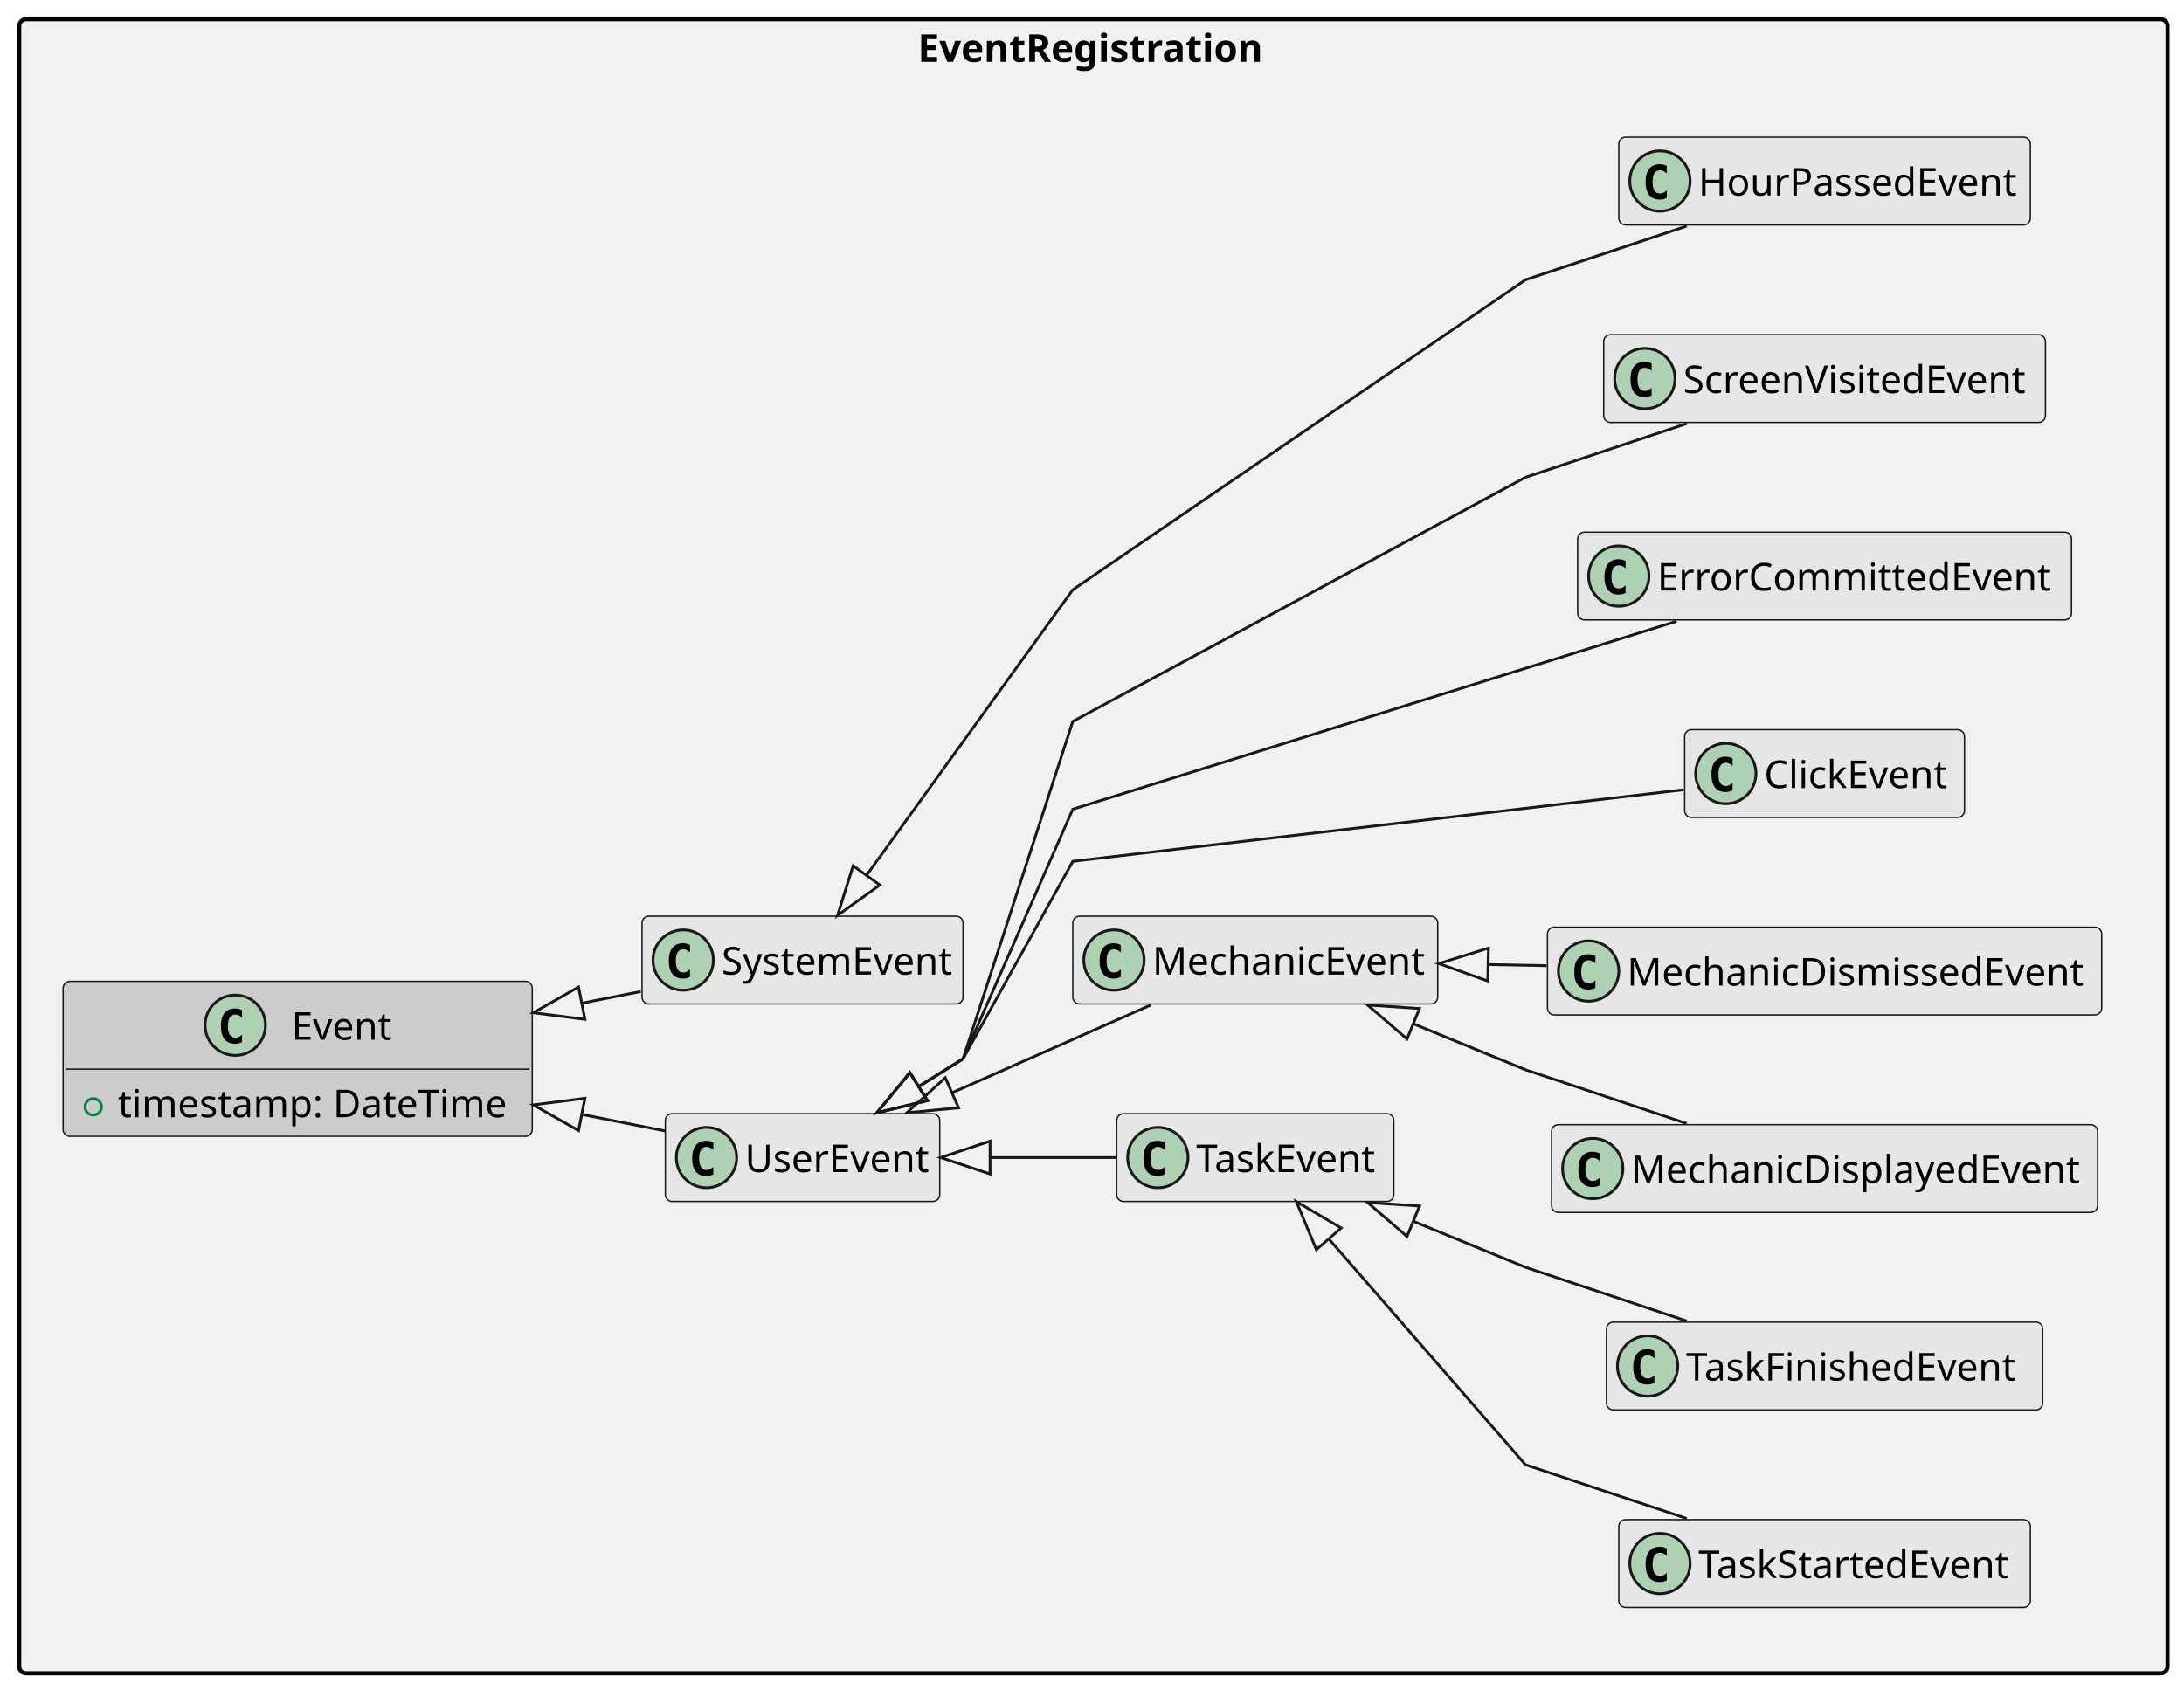
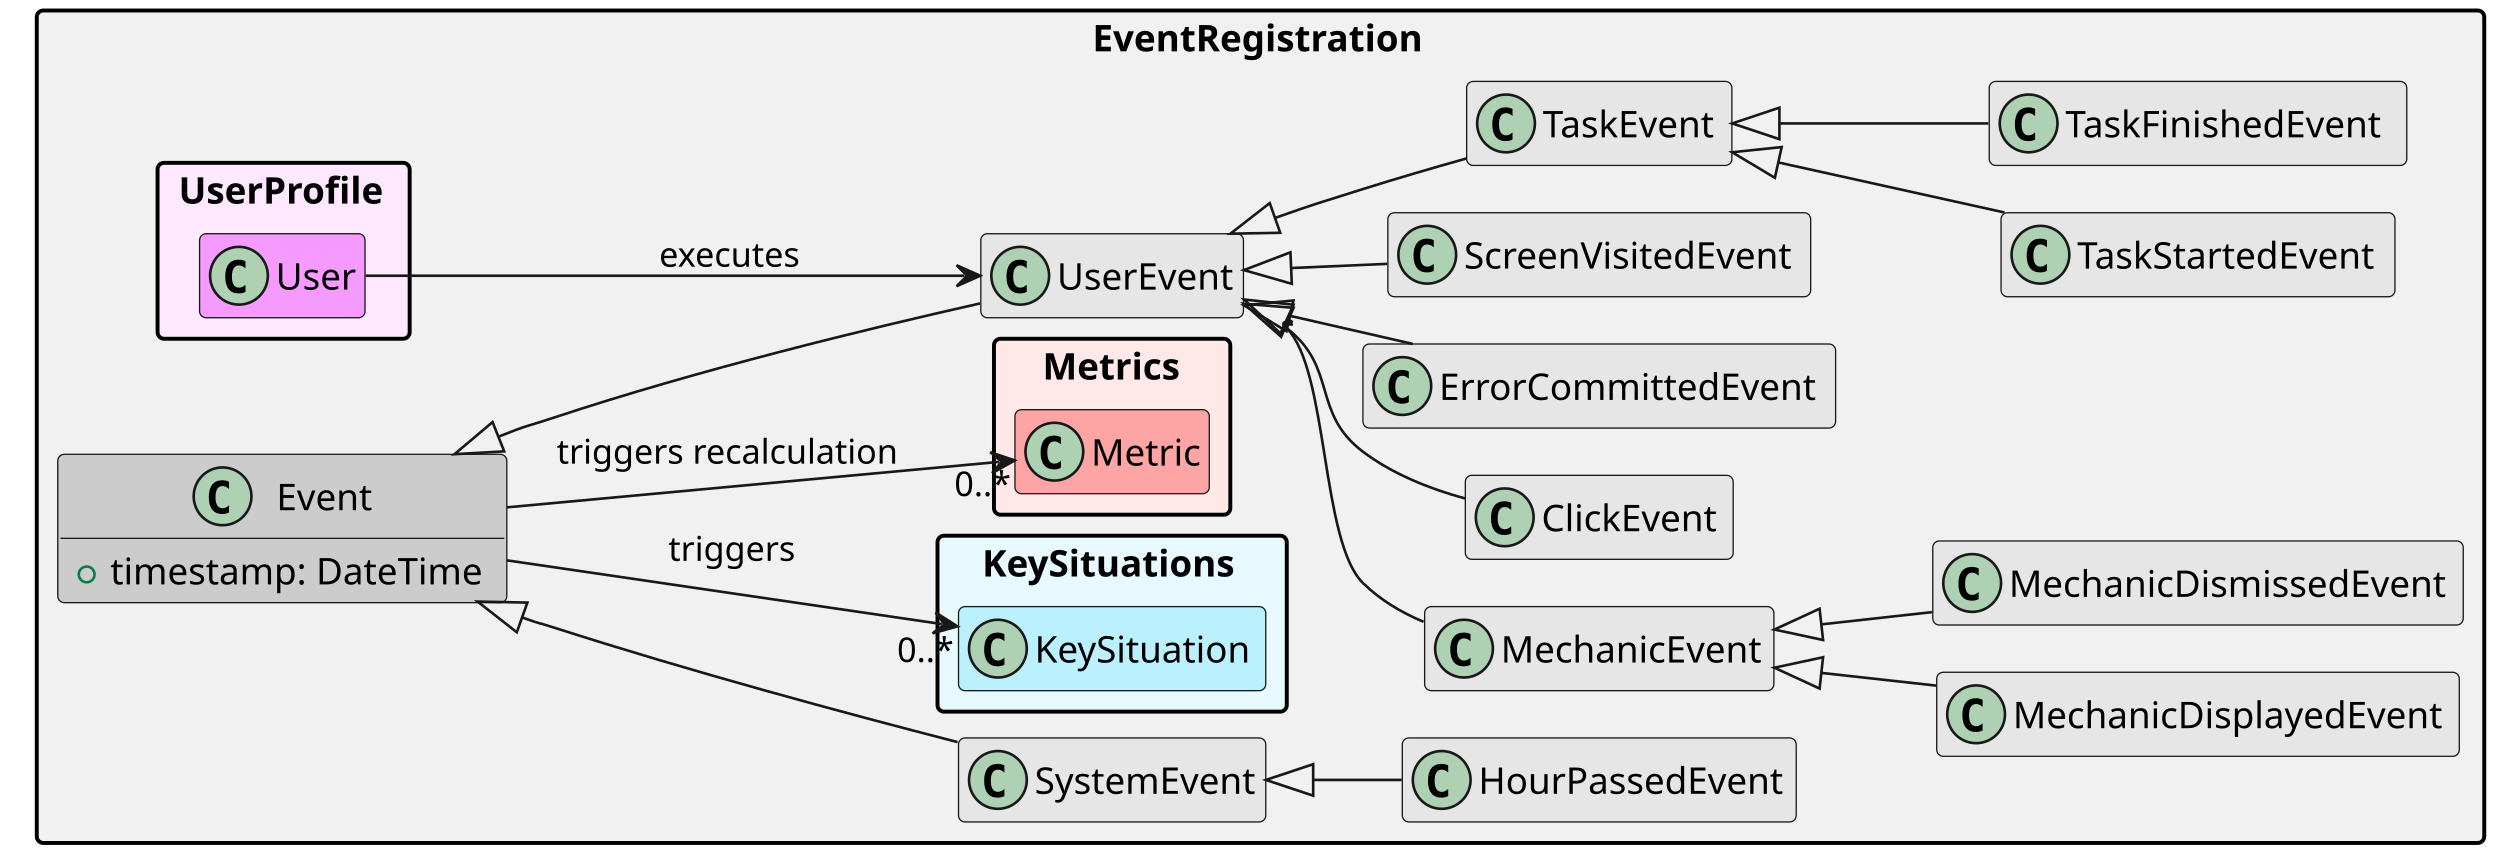
- <svg xmlns="http://www.w3.org/2000/svg" contentStyleType="text/css" height="616px" preserveAspectRatio="none" style="width:796px;height:616px;background:#FFFFFF;" version="1.1" viewBox="0 0 796 616" width="796px" zoomAndPan="magnify">
+ <svg xmlns="http://www.w3.org/2000/svg" contentStyleType="text/css" height="327px" preserveAspectRatio="none" style="width:952px;height:327px;background:#FFFFFF;" version="1.1" viewBox="0 0 952 327" width="952px" zoomAndPan="magnify">
  <defs />
  <g>
    <g id="cluster_EventRegistration">
-       <rect fill="#F1F1F1" height="603" rx="2.5" ry="2.5" style="stroke:#000000;stroke-width:1.5;" width="783" x="7" y="7" />
-       <text fill="#000000" font-family="sans-serif" font-size="14" font-weight="bold" lengthAdjust="spacing" textLength="128" x="334.5" y="22.535">EventRegistration</text>
+       <rect fill="#F1F1F1" height="317" rx="2.5" ry="2.5" style="stroke:#000000;stroke-width:1.5;" width="932" x="14" y="4" />
+       <text fill="#000000" font-family="sans-serif" font-size="14" font-weight="bold" lengthAdjust="spacing" textLength="128" x="416" y="19.535">EventRegistration</text>
+     </g>
+     <g id="cluster_KeySituations">
+       <rect fill="#E8FAFF" height="67" rx="2.5" ry="2.5" style="stroke:#000000;stroke-width:1.5;" width="133" x="357" y="204" />
+       <text fill="#000000" font-family="sans-serif" font-size="14" font-weight="bold" lengthAdjust="spacing" textLength="99" x="374" y="219.535">KeySituations</text>
+     </g>
+     <g id="cluster_Metrics">
+       <rect fill="#FFE8E8" height="67" rx="2.5" ry="2.5" style="stroke:#000000;stroke-width:1.5;" width="90" x="378.5" y="129" />
+       <text fill="#000000" font-family="sans-serif" font-size="14" font-weight="bold" lengthAdjust="spacing" textLength="53" x="397" y="144.535">Metrics</text>
+     </g>
+     <g id="cluster_UserProfile">
+       <rect fill="#FDE8FF" height="67" rx="2.5" ry="2.5" style="stroke:#000000;stroke-width:1.5;" width="96" x="60" y="62" />
+       <text fill="#000000" font-family="sans-serif" font-size="14" font-weight="bold" lengthAdjust="spacing" textLength="80" x="68" y="77.535">UserProfile</text>
    </g>
    <g id="elem_Event">
-       <rect codeLine="16" fill="#CCCCCC" height="56.488" id="Event" rx="2.5" ry="2.5" style="stroke:#181818;stroke-width:0.5;" width="171" x="23" y="357.76" />
-       <ellipse cx="85.75" cy="373.76" fill="#ADD1B2" rx="11" ry="11" style="stroke:#181818;stroke-width:1.0;" />
-       <path d="M88.223,379.903 Q87.642,380.202 87.003,380.351 Q86.364,380.501 85.658,380.501 Q83.151,380.501 81.832,378.849 Q80.512,377.197 80.512,374.076 Q80.512,370.947 81.832,369.295 Q83.151,367.643 85.658,367.643 Q86.364,367.643 87.011,367.792 Q87.659,367.942 88.223,368.24 L88.223,370.963 Q87.592,370.382 86.999,370.112 Q86.405,369.842 85.774,369.842 Q84.43,369.842 83.745,370.909 Q83.06,371.976 83.06,374.076 Q83.06,376.168 83.745,377.234 Q84.43,378.301 85.774,378.301 Q86.405,378.301 86.999,378.031 Q87.592,377.762 88.223,377.18 Z " fill="#000000" />
-       <text fill="#000000" font-family="sans-serif" font-size="14" lengthAdjust="spacing" textLength="37" x="106.25" y="379.051">Event</text>
-       <line style="stroke:#181818;stroke-width:0.5;" x1="24" x2="193" y1="389.76" y2="389.76" />
-       <ellipse cx="34" cy="403.504" fill="none" rx="3" ry="3" style="stroke:#038048;stroke-width:1.0;" />
-       <text fill="#000000" font-family="sans-serif" font-size="14" lengthAdjust="spacing" textLength="145" x="43" y="407.295">timestamp: DateTime</text>
+       <rect codeLine="17" fill="#CCCCCC" height="56.488" id="Event" rx="2.5" ry="2.5" style="stroke:#181818;stroke-width:0.5;" width="171" x="22" y="173" />
+       <ellipse cx="84.75" cy="189" fill="#ADD1B2" rx="11" ry="11" style="stroke:#181818;stroke-width:1.0;" />
+       <path d="M87.223,195.143 Q86.642,195.442 86.003,195.591 Q85.364,195.741 84.658,195.741 Q82.151,195.741 80.832,194.089 Q79.512,192.437 79.512,189.316 Q79.512,186.186 80.832,184.535 Q82.151,182.883 84.658,182.883 Q85.364,182.883 86.011,183.032 Q86.659,183.182 87.223,183.481 L87.223,186.203 Q86.592,185.622 85.999,185.352 Q85.405,185.083 84.774,185.083 Q83.43,185.083 82.745,186.149 Q82.06,187.216 82.06,189.316 Q82.06,191.408 82.745,192.474 Q83.43,193.541 84.774,193.541 Q85.405,193.541 85.999,193.271 Q86.592,193.001 87.223,192.42 Z " fill="#000000" />
+       <text fill="#000000" font-family="sans-serif" font-size="14" lengthAdjust="spacing" textLength="37" x="105.25" y="194.291">Event</text>
+       <line style="stroke:#181818;stroke-width:0.5;" x1="23" x2="192" y1="205" y2="205" />
+       <ellipse cx="33" cy="218.744" fill="none" rx="3" ry="3" style="stroke:#038048;stroke-width:1.0;" />
+       <text fill="#000000" font-family="sans-serif" font-size="14" lengthAdjust="spacing" textLength="145" x="42" y="222.535">timestamp: DateTime</text>
    </g>
    <g id="elem_UserEvent">
-       <rect codeLine="21" fill="#E6E6E6" height="32" id="UserEvent" rx="2.5" ry="2.5" style="stroke:#181818;stroke-width:0.5;" width="100" x="242.5" y="406" />
-       <ellipse cx="257.5" cy="422" fill="#ADD1B2" rx="11" ry="11" style="stroke:#181818;stroke-width:1.0;" />
-       <path d="M259.973,428.143 Q259.392,428.442 258.753,428.591 Q258.114,428.741 257.408,428.741 Q254.901,428.741 253.582,427.089 Q252.262,425.437 252.262,422.316 Q252.262,419.187 253.582,417.535 Q254.901,415.883 257.408,415.883 Q258.114,415.883 258.761,416.032 Q259.409,416.182 259.973,416.481 L259.973,419.203 Q259.342,418.622 258.749,418.352 Q258.155,418.082 257.524,418.082 Q256.18,418.082 255.495,419.149 Q254.81,420.216 254.81,422.316 Q254.81,424.408 255.495,425.474 Q256.18,426.541 257.524,426.541 Q258.155,426.541 258.749,426.271 Q259.342,426.002 259.973,425.42 Z " fill="#000000" />
-       <text fill="#000000" font-family="sans-serif" font-size="14" lengthAdjust="spacing" textLength="68" x="271.5" y="427.291">UserEvent</text>
+       <rect codeLine="22" fill="#E6E6E6" height="32" id="UserEvent" rx="2.5" ry="2.5" style="stroke:#181818;stroke-width:0.5;" width="100" x="373.5" y="89" />
+       <ellipse cx="388.5" cy="105" fill="#ADD1B2" rx="11" ry="11" style="stroke:#181818;stroke-width:1.0;" />
+       <path d="M390.973,111.143 Q390.392,111.442 389.753,111.591 Q389.114,111.741 388.408,111.741 Q385.901,111.741 384.582,110.089 Q383.262,108.437 383.262,105.316 Q383.262,102.186 384.582,100.535 Q385.901,98.883 388.408,98.883 Q389.114,98.883 389.761,99.032 Q390.409,99.182 390.973,99.481 L390.973,102.203 Q390.342,101.622 389.749,101.352 Q389.155,101.082 388.524,101.082 Q387.18,101.082 386.495,102.149 Q385.81,103.216 385.81,105.316 Q385.81,107.408 386.495,108.474 Q387.18,109.541 388.524,109.541 Q389.155,109.541 389.749,109.271 Q390.342,109.001 390.973,108.42 Z " fill="#000000" />
+       <text fill="#000000" font-family="sans-serif" font-size="14" lengthAdjust="spacing" textLength="68" x="402.5" y="110.291">UserEvent</text>
    </g>
    <g id="elem_SystemEvent">
-       <rect codeLine="22" fill="#E6E6E6" height="32" id="SystemEvent" rx="2.5" ry="2.5" style="stroke:#181818;stroke-width:0.5;" width="117" x="234" y="334" />
-       <ellipse cx="249" cy="350" fill="#ADD1B2" rx="11" ry="11" style="stroke:#181818;stroke-width:1.0;" />
-       <path d="M251.473,356.143 Q250.892,356.442 250.253,356.591 Q249.614,356.741 248.908,356.741 Q246.401,356.741 245.082,355.089 Q243.762,353.437 243.762,350.316 Q243.762,347.187 245.082,345.535 Q246.401,343.883 248.908,343.883 Q249.614,343.883 250.261,344.032 Q250.909,344.182 251.473,344.481 L251.473,347.203 Q250.842,346.622 250.249,346.352 Q249.655,346.082 249.024,346.082 Q247.68,346.082 246.995,347.149 Q246.31,348.216 246.31,350.316 Q246.31,352.408 246.995,353.474 Q247.68,354.541 249.024,354.541 Q249.655,354.541 250.249,354.271 Q250.842,354.002 251.473,353.42 Z " fill="#000000" />
-       <text fill="#000000" font-family="sans-serif" font-size="14" lengthAdjust="spacing" textLength="85" x="263" y="355.291">SystemEvent</text>
+       <rect codeLine="23" fill="#E6E6E6" height="32" id="SystemEvent" rx="2.5" ry="2.5" style="stroke:#181818;stroke-width:0.5;" width="117" x="365" y="281" />
+       <ellipse cx="380" cy="297" fill="#ADD1B2" rx="11" ry="11" style="stroke:#181818;stroke-width:1.0;" />
+       <path d="M382.473,303.143 Q381.892,303.442 381.253,303.591 Q380.614,303.741 379.908,303.741 Q377.401,303.741 376.082,302.089 Q374.762,300.437 374.762,297.316 Q374.762,294.187 376.082,292.535 Q377.401,290.883 379.908,290.883 Q380.614,290.883 381.261,291.032 Q381.909,291.182 382.473,291.481 L382.473,294.203 Q381.842,293.622 381.249,293.352 Q380.655,293.082 380.024,293.082 Q378.68,293.082 377.995,294.149 Q377.31,295.216 377.31,297.316 Q377.31,299.408 377.995,300.474 Q378.68,301.541 380.024,301.541 Q380.655,301.541 381.249,301.271 Q381.842,301.002 382.473,300.42 Z " fill="#000000" />
+       <text fill="#000000" font-family="sans-serif" font-size="14" lengthAdjust="spacing" textLength="85" x="394" y="302.291">SystemEvent</text>
    </g>
    <g id="elem_TaskEvent">
-       <rect codeLine="23" fill="#E6E6E6" height="32" id="TaskEvent" rx="2.5" ry="2.5" style="stroke:#181818;stroke-width:0.5;" width="101" x="407" y="406" />
-       <ellipse cx="422" cy="422" fill="#ADD1B2" rx="11" ry="11" style="stroke:#181818;stroke-width:1.0;" />
-       <path d="M424.473,428.143 Q423.892,428.442 423.253,428.591 Q422.614,428.741 421.908,428.741 Q419.401,428.741 418.082,427.089 Q416.762,425.437 416.762,422.316 Q416.762,419.187 418.082,417.535 Q419.401,415.883 421.908,415.883 Q422.614,415.883 423.261,416.032 Q423.909,416.182 424.473,416.481 L424.473,419.203 Q423.842,418.622 423.249,418.352 Q422.655,418.082 422.024,418.082 Q420.68,418.082 419.995,419.149 Q419.31,420.216 419.31,422.316 Q419.31,424.408 419.995,425.474 Q420.68,426.541 422.024,426.541 Q422.655,426.541 423.249,426.271 Q423.842,426.002 424.473,425.42 Z " fill="#000000" />
-       <text fill="#000000" font-family="sans-serif" font-size="14" lengthAdjust="spacing" textLength="69" x="436" y="427.291">TaskEvent</text>
+       <rect codeLine="24" fill="#E6E6E6" height="32" id="TaskEvent" rx="2.5" ry="2.5" style="stroke:#181818;stroke-width:0.5;" width="101" x="558.5" y="31" />
+       <ellipse cx="573.5" cy="47" fill="#ADD1B2" rx="11" ry="11" style="stroke:#181818;stroke-width:1.0;" />
+       <path d="M575.973,53.143 Q575.392,53.442 574.753,53.591 Q574.114,53.741 573.408,53.741 Q570.901,53.741 569.582,52.089 Q568.262,50.437 568.262,47.316 Q568.262,44.187 569.582,42.535 Q570.901,40.883 573.408,40.883 Q574.114,40.883 574.761,41.032 Q575.409,41.182 575.973,41.48 L575.973,44.203 Q575.342,43.622 574.749,43.352 Q574.155,43.083 573.524,43.083 Q572.18,43.083 571.495,44.149 Q570.81,45.216 570.81,47.316 Q570.81,49.408 571.495,50.474 Q572.18,51.541 573.524,51.541 Q574.155,51.541 574.749,51.271 Q575.342,51.002 575.973,50.42 Z " fill="#000000" />
+       <text fill="#000000" font-family="sans-serif" font-size="14" lengthAdjust="spacing" textLength="69" x="587.5" y="52.291">TaskEvent</text>
    </g>
    <g id="elem_MechanicEvent">
-       <rect codeLine="24" fill="#E6E6E6" height="32" id="MechanicEvent" rx="2.5" ry="2.5" style="stroke:#181818;stroke-width:0.5;" width="133" x="391" y="334" />
-       <ellipse cx="406" cy="350" fill="#ADD1B2" rx="11" ry="11" style="stroke:#181818;stroke-width:1.0;" />
-       <path d="M408.473,356.143 Q407.892,356.442 407.253,356.591 Q406.614,356.741 405.908,356.741 Q403.401,356.741 402.082,355.089 Q400.762,353.437 400.762,350.316 Q400.762,347.187 402.082,345.535 Q403.401,343.883 405.908,343.883 Q406.614,343.883 407.261,344.032 Q407.909,344.182 408.473,344.481 L408.473,347.203 Q407.842,346.622 407.249,346.352 Q406.655,346.082 406.024,346.082 Q404.68,346.082 403.995,347.149 Q403.31,348.216 403.31,350.316 Q403.31,352.408 403.995,353.474 Q404.68,354.541 406.024,354.541 Q406.655,354.541 407.249,354.271 Q407.842,354.002 408.473,353.42 Z " fill="#000000" />
-       <text fill="#000000" font-family="sans-serif" font-size="14" lengthAdjust="spacing" textLength="101" x="420" y="355.291">MechanicEvent</text>
+       <rect codeLine="25" fill="#E6E6E6" height="32" id="MechanicEvent" rx="2.5" ry="2.5" style="stroke:#181818;stroke-width:0.5;" width="133" x="542.5" y="231" />
+       <ellipse cx="557.5" cy="247" fill="#ADD1B2" rx="11" ry="11" style="stroke:#181818;stroke-width:1.0;" />
+       <path d="M559.973,253.143 Q559.392,253.442 558.753,253.591 Q558.114,253.741 557.408,253.741 Q554.901,253.741 553.582,252.089 Q552.262,250.437 552.262,247.316 Q552.262,244.186 553.582,242.535 Q554.901,240.883 557.408,240.883 Q558.114,240.883 558.761,241.032 Q559.409,241.182 559.973,241.481 L559.973,244.203 Q559.342,243.622 558.749,243.352 Q558.155,243.083 557.524,243.083 Q556.18,243.083 555.495,244.149 Q554.81,245.216 554.81,247.316 Q554.81,249.408 555.495,250.474 Q556.18,251.541 557.524,251.541 Q558.155,251.541 558.749,251.271 Q559.342,251.001 559.973,250.42 Z " fill="#000000" />
+       <text fill="#000000" font-family="sans-serif" font-size="14" lengthAdjust="spacing" textLength="101" x="571.5" y="252.291">MechanicEvent</text>
    </g>
    <g id="elem_ClickEvent">
-       <rect codeLine="28" fill="#E6E6E6" height="32" id="ClickEvent" rx="2.5" ry="2.5" style="stroke:#181818;stroke-width:0.5;" width="102" x="614" y="266" />
-       <ellipse cx="629" cy="282" fill="#ADD1B2" rx="11" ry="11" style="stroke:#181818;stroke-width:1.0;" />
-       <path d="M631.473,288.143 Q630.892,288.442 630.253,288.591 Q629.614,288.741 628.908,288.741 Q626.401,288.741 625.082,287.089 Q623.762,285.437 623.762,282.316 Q623.762,279.187 625.082,277.535 Q626.401,275.883 628.908,275.883 Q629.614,275.883 630.261,276.032 Q630.909,276.182 631.473,276.481 L631.473,279.203 Q630.842,278.622 630.249,278.352 Q629.655,278.082 629.024,278.082 Q627.68,278.082 626.995,279.149 Q626.31,280.216 626.31,282.316 Q626.31,284.408 626.995,285.474 Q627.68,286.541 629.024,286.541 Q629.655,286.541 630.249,286.271 Q630.842,286.002 631.473,285.42 Z " fill="#000000" />
-       <text fill="#000000" font-family="sans-serif" font-size="14" lengthAdjust="spacing" textLength="70" x="643" y="287.291">ClickEvent</text>
+       <rect codeLine="29" fill="#E6E6E6" height="32" id="ClickEvent" rx="2.5" ry="2.5" style="stroke:#181818;stroke-width:0.5;" width="102" x="558" y="181" />
+       <ellipse cx="573" cy="197" fill="#ADD1B2" rx="11" ry="11" style="stroke:#181818;stroke-width:1.0;" />
+       <path d="M575.473,203.143 Q574.892,203.442 574.253,203.591 Q573.614,203.741 572.908,203.741 Q570.401,203.741 569.082,202.089 Q567.762,200.437 567.762,197.316 Q567.762,194.186 569.082,192.535 Q570.401,190.883 572.908,190.883 Q573.614,190.883 574.261,191.032 Q574.909,191.182 575.473,191.481 L575.473,194.203 Q574.842,193.622 574.249,193.352 Q573.655,193.083 573.024,193.083 Q571.68,193.083 570.995,194.149 Q570.31,195.216 570.31,197.316 Q570.31,199.408 570.995,200.474 Q571.68,201.541 573.024,201.541 Q573.655,201.541 574.249,201.271 Q574.842,201.001 575.473,200.42 Z " fill="#000000" />
+       <text fill="#000000" font-family="sans-serif" font-size="14" lengthAdjust="spacing" textLength="70" x="587" y="202.291">ClickEvent</text>
    </g>
    <g id="elem_ErrorCommittedEvent">
-       <rect codeLine="29" fill="#E6E6E6" height="32" id="ErrorCommittedEvent" rx="2.5" ry="2.5" style="stroke:#181818;stroke-width:0.5;" width="180" x="575" y="194" />
-       <ellipse cx="590" cy="210" fill="#ADD1B2" rx="11" ry="11" style="stroke:#181818;stroke-width:1.0;" />
-       <path d="M592.473,216.143 Q591.892,216.442 591.253,216.591 Q590.614,216.741 589.908,216.741 Q587.401,216.741 586.082,215.089 Q584.762,213.437 584.762,210.316 Q584.762,207.186 586.082,205.535 Q587.401,203.883 589.908,203.883 Q590.614,203.883 591.261,204.032 Q591.909,204.182 592.473,204.481 L592.473,207.203 Q591.842,206.622 591.249,206.352 Q590.655,206.083 590.024,206.083 Q588.68,206.083 587.995,207.149 Q587.31,208.216 587.31,210.316 Q587.31,212.408 587.995,213.474 Q588.68,214.541 590.024,214.541 Q590.655,214.541 591.249,214.271 Q591.842,214.001 592.473,213.42 Z " fill="#000000" />
-       <text fill="#000000" font-family="sans-serif" font-size="14" lengthAdjust="spacing" textLength="148" x="604" y="215.291">ErrorCommittedEvent</text>
+       <rect codeLine="30" fill="#E6E6E6" height="32" id="ErrorCommittedEvent" rx="2.5" ry="2.5" style="stroke:#181818;stroke-width:0.5;" width="180" x="519" y="131" />
+       <ellipse cx="534" cy="147" fill="#ADD1B2" rx="11" ry="11" style="stroke:#181818;stroke-width:1.0;" />
+       <path d="M536.473,153.143 Q535.892,153.442 535.253,153.591 Q534.614,153.741 533.908,153.741 Q531.401,153.741 530.082,152.089 Q528.762,150.437 528.762,147.316 Q528.762,144.186 530.082,142.535 Q531.401,140.883 533.908,140.883 Q534.614,140.883 535.261,141.032 Q535.909,141.182 536.473,141.481 L536.473,144.203 Q535.842,143.622 535.249,143.352 Q534.655,143.083 534.024,143.083 Q532.68,143.083 531.995,144.149 Q531.31,145.216 531.31,147.316 Q531.31,149.408 531.995,150.474 Q532.68,151.541 534.024,151.541 Q534.655,151.541 535.249,151.271 Q535.842,151.001 536.473,150.42 Z " fill="#000000" />
+       <text fill="#000000" font-family="sans-serif" font-size="14" lengthAdjust="spacing" textLength="148" x="548" y="152.291">ErrorCommittedEvent</text>
    </g>
    <g id="elem_ScreenVisitedEvent">
-       <rect codeLine="30" fill="#E6E6E6" height="32" id="ScreenVisitedEvent" rx="2.5" ry="2.5" style="stroke:#181818;stroke-width:0.5;" width="161" x="584.5" y="122" />
-       <ellipse cx="599.5" cy="138" fill="#ADD1B2" rx="11" ry="11" style="stroke:#181818;stroke-width:1.0;" />
-       <path d="M601.973,144.143 Q601.392,144.442 600.753,144.591 Q600.114,144.741 599.408,144.741 Q596.901,144.741 595.582,143.089 Q594.262,141.437 594.262,138.316 Q594.262,135.186 595.582,133.535 Q596.901,131.883 599.408,131.883 Q600.114,131.883 600.761,132.032 Q601.409,132.182 601.973,132.481 L601.973,135.203 Q601.342,134.622 600.749,134.352 Q600.155,134.083 599.524,134.083 Q598.18,134.083 597.495,135.149 Q596.81,136.216 596.81,138.316 Q596.81,140.408 597.495,141.474 Q598.18,142.541 599.524,142.541 Q600.155,142.541 600.749,142.271 Q601.342,142.001 601.973,141.42 Z " fill="#000000" />
-       <text fill="#000000" font-family="sans-serif" font-size="14" lengthAdjust="spacing" textLength="129" x="613.5" y="143.291">ScreenVisitedEvent</text>
+       <rect codeLine="31" fill="#E6E6E6" height="32" id="ScreenVisitedEvent" rx="2.5" ry="2.5" style="stroke:#181818;stroke-width:0.5;" width="161" x="528.5" y="81" />
+       <ellipse cx="543.5" cy="97" fill="#ADD1B2" rx="11" ry="11" style="stroke:#181818;stroke-width:1.0;" />
+       <path d="M545.973,103.143 Q545.392,103.442 544.753,103.591 Q544.114,103.741 543.408,103.741 Q540.901,103.741 539.582,102.089 Q538.262,100.437 538.262,97.316 Q538.262,94.186 539.582,92.535 Q540.901,90.883 543.408,90.883 Q544.114,90.883 544.761,91.032 Q545.409,91.182 545.973,91.481 L545.973,94.203 Q545.342,93.622 544.749,93.352 Q544.155,93.082 543.524,93.082 Q542.18,93.082 541.495,94.149 Q540.81,95.216 540.81,97.316 Q540.81,99.408 541.495,100.474 Q542.18,101.541 543.524,101.541 Q544.155,101.541 544.749,101.271 Q545.342,101.001 545.973,100.42 Z " fill="#000000" />
+       <text fill="#000000" font-family="sans-serif" font-size="14" lengthAdjust="spacing" textLength="129" x="557.5" y="102.291">ScreenVisitedEvent</text>
    </g>
    <g id="elem_HourPassedEvent">
-       <rect codeLine="32" fill="#E6E6E6" height="32" id="HourPassedEvent" rx="2.5" ry="2.5" style="stroke:#181818;stroke-width:0.5;" width="150" x="590" y="50" />
-       <ellipse cx="605" cy="66" fill="#ADD1B2" rx="11" ry="11" style="stroke:#181818;stroke-width:1.0;" />
-       <path d="M607.473,72.143 Q606.892,72.442 606.253,72.591 Q605.614,72.741 604.908,72.741 Q602.401,72.741 601.082,71.089 Q599.762,69.437 599.762,66.316 Q599.762,63.187 601.082,61.535 Q602.401,59.883 604.908,59.883 Q605.614,59.883 606.261,60.032 Q606.909,60.182 607.473,60.48 L607.473,63.203 Q606.842,62.622 606.249,62.352 Q605.655,62.083 605.024,62.083 Q603.68,62.083 602.995,63.149 Q602.31,64.216 602.31,66.316 Q602.31,68.408 602.995,69.474 Q603.68,70.541 605.024,70.541 Q605.655,70.541 606.249,70.271 Q606.842,70.001 607.473,69.42 Z " fill="#000000" />
-       <text fill="#000000" font-family="sans-serif" font-size="14" lengthAdjust="spacing" textLength="118" x="619" y="71.291">HourPassedEvent</text>
+       <rect codeLine="33" fill="#E6E6E6" height="32" id="HourPassedEvent" rx="2.5" ry="2.5" style="stroke:#181818;stroke-width:0.5;" width="150" x="534" y="281" />
+       <ellipse cx="549" cy="297" fill="#ADD1B2" rx="11" ry="11" style="stroke:#181818;stroke-width:1.0;" />
+       <path d="M551.473,303.143 Q550.892,303.442 550.253,303.591 Q549.614,303.741 548.908,303.741 Q546.401,303.741 545.082,302.089 Q543.762,300.437 543.762,297.316 Q543.762,294.187 545.082,292.535 Q546.401,290.883 548.908,290.883 Q549.614,290.883 550.261,291.032 Q550.909,291.182 551.473,291.481 L551.473,294.203 Q550.842,293.622 550.249,293.352 Q549.655,293.082 549.024,293.082 Q547.68,293.082 546.995,294.149 Q546.31,295.216 546.31,297.316 Q546.31,299.408 546.995,300.474 Q547.68,301.541 549.024,301.541 Q549.655,301.541 550.249,301.271 Q550.842,301.002 551.473,300.42 Z " fill="#000000" />
+       <text fill="#000000" font-family="sans-serif" font-size="14" lengthAdjust="spacing" textLength="118" x="563" y="302.291">HourPassedEvent</text>
    </g>
    <g id="elem_TaskStartedEvent">
-       <rect codeLine="34" fill="#E6E6E6" height="32" id="TaskStartedEvent" rx="2.5" ry="2.5" style="stroke:#181818;stroke-width:0.5;" width="150" x="590" y="554" />
-       <ellipse cx="605" cy="570" fill="#ADD1B2" rx="11" ry="11" style="stroke:#181818;stroke-width:1.0;" />
-       <path d="M607.473,576.143 Q606.892,576.442 606.253,576.591 Q605.614,576.741 604.908,576.741 Q602.401,576.741 601.082,575.089 Q599.762,573.437 599.762,570.316 Q599.762,567.187 601.082,565.535 Q602.401,563.883 604.908,563.883 Q605.614,563.883 606.261,564.032 Q606.909,564.182 607.473,564.481 L607.473,567.203 Q606.842,566.622 606.249,566.352 Q605.655,566.082 605.024,566.082 Q603.68,566.082 602.995,567.149 Q602.31,568.216 602.31,570.316 Q602.31,572.408 602.995,573.474 Q603.68,574.541 605.024,574.541 Q605.655,574.541 606.249,574.271 Q606.842,574.001 607.473,573.42 Z " fill="#000000" />
-       <text fill="#000000" font-family="sans-serif" font-size="14" lengthAdjust="spacing" textLength="118" x="619" y="575.291">TaskStartedEvent</text>
+       <rect codeLine="35" fill="#E6E6E6" height="32" id="TaskStartedEvent" rx="2.5" ry="2.5" style="stroke:#181818;stroke-width:0.5;" width="150" x="762" y="81" />
+       <ellipse cx="777" cy="97" fill="#ADD1B2" rx="11" ry="11" style="stroke:#181818;stroke-width:1.0;" />
+       <path d="M779.473,103.143 Q778.892,103.442 778.253,103.591 Q777.614,103.741 776.908,103.741 Q774.401,103.741 773.082,102.089 Q771.762,100.437 771.762,97.316 Q771.762,94.186 773.082,92.535 Q774.401,90.883 776.908,90.883 Q777.614,90.883 778.261,91.032 Q778.909,91.182 779.473,91.481 L779.473,94.203 Q778.842,93.622 778.249,93.352 Q777.655,93.082 777.024,93.082 Q775.68,93.082 774.995,94.149 Q774.31,95.216 774.31,97.316 Q774.31,99.408 774.995,100.474 Q775.68,101.541 777.024,101.541 Q777.655,101.541 778.249,101.271 Q778.842,101.001 779.473,100.42 Z " fill="#000000" />
+       <text fill="#000000" font-family="sans-serif" font-size="14" lengthAdjust="spacing" textLength="118" x="791" y="102.291">TaskStartedEvent</text>
    </g>
    <g id="elem_TaskFinishedEvent">
-       <rect codeLine="35" fill="#E6E6E6" height="32" id="TaskFinishedEvent" rx="2.5" ry="2.5" style="stroke:#181818;stroke-width:0.5;" width="159" x="585.5" y="482" />
-       <ellipse cx="600.5" cy="498" fill="#ADD1B2" rx="11" ry="11" style="stroke:#181818;stroke-width:1.0;" />
-       <path d="M602.973,504.143 Q602.392,504.442 601.753,504.591 Q601.114,504.741 600.408,504.741 Q597.901,504.741 596.582,503.089 Q595.262,501.437 595.262,498.316 Q595.262,495.187 596.582,493.535 Q597.901,491.883 600.408,491.883 Q601.114,491.883 601.761,492.032 Q602.409,492.182 602.973,492.481 L602.973,495.203 Q602.342,494.622 601.749,494.352 Q601.155,494.082 600.524,494.082 Q599.18,494.082 598.495,495.149 Q597.81,496.216 597.81,498.316 Q597.81,500.408 598.495,501.474 Q599.18,502.541 600.524,502.541 Q601.155,502.541 601.749,502.271 Q602.342,502.002 602.973,501.42 Z " fill="#000000" />
-       <text fill="#000000" font-family="sans-serif" font-size="14" lengthAdjust="spacing" textLength="127" x="614.5" y="503.291">TaskFinishedEvent</text>
+       <rect codeLine="36" fill="#E6E6E6" height="32" id="TaskFinishedEvent" rx="2.5" ry="2.5" style="stroke:#181818;stroke-width:0.5;" width="159" x="757.5" y="31" />
+       <ellipse cx="772.5" cy="47" fill="#ADD1B2" rx="11" ry="11" style="stroke:#181818;stroke-width:1.0;" />
+       <path d="M774.973,53.143 Q774.392,53.442 773.753,53.591 Q773.114,53.741 772.408,53.741 Q769.901,53.741 768.582,52.089 Q767.262,50.437 767.262,47.316 Q767.262,44.187 768.582,42.535 Q769.901,40.883 772.408,40.883 Q773.114,40.883 773.761,41.032 Q774.409,41.182 774.973,41.48 L774.973,44.203 Q774.342,43.622 773.749,43.352 Q773.155,43.083 772.524,43.083 Q771.18,43.083 770.495,44.149 Q769.81,45.216 769.81,47.316 Q769.81,49.408 770.495,50.474 Q771.18,51.541 772.524,51.541 Q773.155,51.541 773.749,51.271 Q774.342,51.002 774.973,50.42 Z " fill="#000000" />
+       <text fill="#000000" font-family="sans-serif" font-size="14" lengthAdjust="spacing" textLength="127" x="786.5" y="52.291">TaskFinishedEvent</text>
    </g>
    <g id="elem_MechanicDisplayedEvent">
-       <rect codeLine="37" fill="#E6E6E6" height="32" id="MechanicDisplayedEvent" rx="2.5" ry="2.5" style="stroke:#181818;stroke-width:0.5;" width="199" x="565.5" y="410" />
-       <ellipse cx="580.5" cy="426" fill="#ADD1B2" rx="11" ry="11" style="stroke:#181818;stroke-width:1.0;" />
-       <path d="M582.973,432.143 Q582.392,432.442 581.753,432.591 Q581.114,432.741 580.408,432.741 Q577.901,432.741 576.582,431.089 Q575.262,429.437 575.262,426.316 Q575.262,423.187 576.582,421.535 Q577.901,419.883 580.408,419.883 Q581.114,419.883 581.761,420.032 Q582.409,420.182 582.973,420.481 L582.973,423.203 Q582.342,422.622 581.749,422.352 Q581.155,422.082 580.524,422.082 Q579.18,422.082 578.495,423.149 Q577.81,424.216 577.81,426.316 Q577.81,428.408 578.495,429.474 Q579.18,430.541 580.524,430.541 Q581.155,430.541 581.749,430.271 Q582.342,430.002 582.973,429.42 Z " fill="#000000" />
-       <text fill="#000000" font-family="sans-serif" font-size="14" lengthAdjust="spacing" textLength="167" x="594.5" y="431.291">MechanicDisplayedEvent</text>
+       <rect codeLine="38" fill="#E6E6E6" height="32" id="MechanicDisplayedEvent" rx="2.5" ry="2.5" style="stroke:#181818;stroke-width:0.5;" width="199" x="737.5" y="256" />
+       <ellipse cx="752.5" cy="272" fill="#ADD1B2" rx="11" ry="11" style="stroke:#181818;stroke-width:1.0;" />
+       <path d="M754.973,278.143 Q754.392,278.442 753.753,278.591 Q753.114,278.741 752.408,278.741 Q749.901,278.741 748.582,277.089 Q747.262,275.437 747.262,272.316 Q747.262,269.187 748.582,267.535 Q749.901,265.883 752.408,265.883 Q753.114,265.883 753.761,266.032 Q754.409,266.182 754.973,266.481 L754.973,269.203 Q754.342,268.622 753.749,268.352 Q753.155,268.082 752.524,268.082 Q751.18,268.082 750.495,269.149 Q749.81,270.216 749.81,272.316 Q749.81,274.408 750.495,275.474 Q751.18,276.541 752.524,276.541 Q753.155,276.541 753.749,276.271 Q754.342,276.002 754.973,275.42 Z " fill="#000000" />
+       <text fill="#000000" font-family="sans-serif" font-size="14" lengthAdjust="spacing" textLength="167" x="766.5" y="277.291">MechanicDisplayedEvent</text>
    </g>
    <g id="elem_MechanicDismissedEvent">
-       <rect codeLine="38" fill="#E6E6E6" height="32" id="MechanicDismissedEvent" rx="2.5" ry="2.5" style="stroke:#181818;stroke-width:0.5;" width="202" x="564" y="338" />
-       <ellipse cx="579" cy="354" fill="#ADD1B2" rx="11" ry="11" style="stroke:#181818;stroke-width:1.0;" />
-       <path d="M581.473,360.143 Q580.892,360.442 580.253,360.591 Q579.614,360.741 578.908,360.741 Q576.401,360.741 575.082,359.089 Q573.762,357.437 573.762,354.316 Q573.762,351.187 575.082,349.535 Q576.401,347.883 578.908,347.883 Q579.614,347.883 580.261,348.032 Q580.909,348.182 581.473,348.481 L581.473,351.203 Q580.842,350.622 580.249,350.352 Q579.655,350.082 579.024,350.082 Q577.68,350.082 576.995,351.149 Q576.31,352.216 576.31,354.316 Q576.31,356.408 576.995,357.474 Q577.68,358.541 579.024,358.541 Q579.655,358.541 580.249,358.271 Q580.842,358.002 581.473,357.42 Z " fill="#000000" />
-       <text fill="#000000" font-family="sans-serif" font-size="14" lengthAdjust="spacing" textLength="170" x="593" y="359.291">MechanicDismissedEvent</text>
+       <rect codeLine="39" fill="#E6E6E6" height="32" id="MechanicDismissedEvent" rx="2.5" ry="2.5" style="stroke:#181818;stroke-width:0.5;" width="202" x="736" y="206" />
+       <ellipse cx="751" cy="222" fill="#ADD1B2" rx="11" ry="11" style="stroke:#181818;stroke-width:1.0;" />
+       <path d="M753.473,228.143 Q752.892,228.442 752.253,228.591 Q751.614,228.741 750.908,228.741 Q748.401,228.741 747.082,227.089 Q745.762,225.437 745.762,222.316 Q745.762,219.186 747.082,217.535 Q748.401,215.883 750.908,215.883 Q751.614,215.883 752.261,216.032 Q752.909,216.182 753.473,216.481 L753.473,219.203 Q752.842,218.622 752.249,218.352 Q751.655,218.083 751.024,218.083 Q749.68,218.083 748.995,219.149 Q748.31,220.216 748.31,222.316 Q748.31,224.408 748.995,225.474 Q749.68,226.541 751.024,226.541 Q751.655,226.541 752.249,226.271 Q752.842,226.001 753.473,225.42 Z " fill="#000000" />
+       <text fill="#000000" font-family="sans-serif" font-size="14" lengthAdjust="spacing" textLength="170" x="765" y="227.291">MechanicDismissedEvent</text>
    </g>
-     <g id="link_Event_UserEvent">
-       <path d="M212.029,406.279 C228.529,409.539 227.63,409.37 242.49,412.31 " fill="none" id="Event-backto-UserEvent" style="stroke:#181818;stroke-width:1.0;" />
-       <polygon fill="none" points="194.37,402.79,210.866,412.165,213.192,400.393,194.37,402.79" style="stroke:#181818;stroke-width:1.0;" />
+     <g id="elem_KeySituation">
+       <rect codeLine="44" fill="#BBF0FF" height="32" id="KeySituation" rx="2.5" ry="2.5" style="stroke:#181818;stroke-width:0.5;" width="117" x="365" y="231" />
+       <ellipse cx="380" cy="247" fill="#ADD1B2" rx="11" ry="11" style="stroke:#181818;stroke-width:1.0;" />
+       <path d="M382.473,253.143 Q381.892,253.442 381.253,253.591 Q380.614,253.741 379.908,253.741 Q377.401,253.741 376.082,252.089 Q374.762,250.437 374.762,247.316 Q374.762,244.186 376.082,242.535 Q377.401,240.883 379.908,240.883 Q380.614,240.883 381.261,241.032 Q381.909,241.182 382.473,241.481 L382.473,244.203 Q381.842,243.622 381.249,243.352 Q380.655,243.083 380.024,243.083 Q378.68,243.083 377.995,244.149 Q377.31,245.216 377.31,247.316 Q377.31,249.408 377.995,250.474 Q378.68,251.541 380.024,251.541 Q380.655,251.541 381.249,251.271 Q381.842,251.001 382.473,250.42 Z " fill="#000000" />
+       <text fill="#000000" font-family="sans-serif" font-size="14" lengthAdjust="spacing" textLength="85" x="394" y="252.291">KeySituation</text>
    </g>
-     <g id="link_Event_SystemEvent">
-       <path d="M212.028,365.718 C225.278,363.098 221.05,363.94 233.52,361.47 " fill="none" id="Event-backto-SystemEvent" style="stroke:#181818;stroke-width:1.0;" />
-       <polygon fill="none" points="194.37,369.21,213.192,371.604,210.864,359.832,194.37,369.21" style="stroke:#181818;stroke-width:1.0;" />
+     <g id="elem_Metric">
+       <rect codeLine="47" fill="#FDA5A5" height="32" id="Metric" rx="2.5" ry="2.5" style="stroke:#181818;stroke-width:0.5;" width="74" x="386.5" y="156" />
+       <ellipse cx="401.5" cy="172" fill="#ADD1B2" rx="11" ry="11" style="stroke:#181818;stroke-width:1.0;" />
+       <path d="M403.973,178.143 Q403.392,178.442 402.753,178.591 Q402.114,178.741 401.408,178.741 Q398.901,178.741 397.582,177.089 Q396.262,175.437 396.262,172.316 Q396.262,169.186 397.582,167.535 Q398.901,165.883 401.408,165.883 Q402.114,165.883 402.761,166.032 Q403.409,166.182 403.973,166.481 L403.973,169.203 Q403.342,168.622 402.749,168.352 Q402.155,168.083 401.524,168.083 Q400.18,168.083 399.495,169.149 Q398.81,170.216 398.81,172.316 Q398.81,174.408 399.495,175.474 Q400.18,176.541 401.524,176.541 Q402.155,176.541 402.749,176.271 Q403.342,176.001 403.973,175.42 Z " fill="#000000" />
+       <text fill="#000000" font-family="sans-serif" font-size="14" lengthAdjust="spacing" textLength="42" x="415.5" y="177.291">Metric</text>
    </g>
-     <g id="link_UserEvent_TaskEvent">
-       <path d="M360.85,422 C381.09,422 386.48,422 406.76,422 " fill="none" id="UserEvent-backto-TaskEvent" style="stroke:#181818;stroke-width:1.0;" />
-       <polygon fill="none" points="342.85,422,360.85,428,360.85,416,342.85,422" style="stroke:#181818;stroke-width:1.0;" />
+     <g id="elem_User">
+       <rect codeLine="50" fill="#F59BFF" height="32" id="User" rx="2.5" ry="2.5" style="stroke:#181818;stroke-width:0.5;" width="63" x="76" y="89" />
+       <ellipse cx="91" cy="105" fill="#ADD1B2" rx="11" ry="11" style="stroke:#181818;stroke-width:1.0;" />
+       <path d="M93.473,111.143 Q92.892,111.442 92.253,111.591 Q91.614,111.741 90.908,111.741 Q88.401,111.741 87.082,110.089 Q85.762,108.437 85.762,105.316 Q85.762,102.186 87.082,100.535 Q88.401,98.883 90.908,98.883 Q91.614,98.883 92.261,99.032 Q92.909,99.182 93.473,99.481 L93.473,102.203 Q92.842,101.622 92.249,101.352 Q91.655,101.082 91.024,101.082 Q89.68,101.082 88.995,102.149 Q88.31,103.216 88.31,105.316 Q88.31,107.408 88.995,108.474 Q89.68,109.541 91.024,109.541 Q91.655,109.541 92.249,109.271 Q92.842,109.001 93.473,108.42 Z " fill="#000000" />
+       <text fill="#000000" font-family="sans-serif" font-size="14" lengthAdjust="spacing" textLength="31" x="105" y="110.291">User</text>
    </g>
-     <g id="link_UserEvent_MechanicEvent">
-       <path d="M346.955,398.387 C373.535,386.647 392.76,378.15 419.38,366.4 " fill="none" id="UserEvent-backto-MechanicEvent" style="stroke:#181818;stroke-width:1.0;" />
-       <polygon fill="none" points="330.49,405.66,349.38,403.876,344.531,392.899,330.49,405.66" style="stroke:#181818;stroke-width:1.0;" />
-     </g>
-     <g id="link_UserEvent_ClickEvent">
-       <path d="M334.813,396.133 C350.023,386.603 351,386 351,386 C351,386 391,314 391,314 C391,314 534.73,297.15 613.61,287.91 " fill="none" id="UserEvent-backto-ClickEvent" style="stroke:#181818;stroke-width:1.0;" />
-       <polygon fill="none" points="319.56,405.69,337.999,401.217,331.628,391.048,319.56,405.69" style="stroke:#181818;stroke-width:1.0;" />
-     </g>
-     <g id="link_UserEvent_ErrorCommittedEvent">
-       <path d="M334.813,396.133 C350.023,386.603 351,386 351,386 C351,386 391,295 391,295 C391,295 531.65,251.21 611.04,226.49 " fill="none" id="UserEvent-backto-ErrorCommittedEvent" style="stroke:#181818;stroke-width:1.0;" />
-       <polygon fill="none" points="319.56,405.69,337.999,401.217,331.628,391.048,319.56,405.69" style="stroke:#181818;stroke-width:1.0;" />
-     </g>
-     <g id="link_UserEvent_ScreenVisitedEvent">
-       <path d="M334.813,396.133 C350.023,386.603 351,386 351,386 C351,386 391,263 391,263 C391,263 556,174 556,174 C556,174 586.26,163.91 614.74,154.42 " fill="none" id="UserEvent-backto-ScreenVisitedEvent" style="stroke:#181818;stroke-width:1.0;" />
-       <polygon fill="none" points="319.56,405.69,337.999,401.217,331.628,391.048,319.56,405.69" style="stroke:#181818;stroke-width:1.0;" />
-     </g>
-     <g id="link_SystemEvent_HourPassedEvent">
-       <path d="M315.798,319.127 C341.728,283.217 391,215 391,215 C391,215 556,102 556,102 C556,102 586.26,91.91 614.74,82.42 " fill="none" id="SystemEvent-backto-HourPassedEvent" style="stroke:#181818;stroke-width:1.0;" />
-       <polygon fill="none" points="305.26,333.72,320.662,322.639,310.933,315.614,305.26,333.72" style="stroke:#181818;stroke-width:1.0;" />
-     </g>
-     <g id="link_TaskEvent_TaskStartedEvent">
-       <path d="M484.289,451.627 C511.249,482.596 556,534 556,534 C556,534 586.26,544.09 614.74,553.58 " fill="none" id="TaskEvent-backto-TaskStartedEvent" style="stroke:#181818;stroke-width:1.0;" />
-       <polygon fill="none" points="472.47,438.05,479.763,455.566,488.814,447.687,472.47,438.05" style="stroke:#181818;stroke-width:1.0;" />
-     </g>
-     <g id="link_TaskEvent_TaskFinishedEvent">
-       <path d="M515.092,445.215 C542.012,456.265 556,462 556,462 C556,462 586.26,472.09 614.74,481.58 " fill="none" id="TaskEvent-backto-TaskFinishedEvent" style="stroke:#181818;stroke-width:1.0;" />
-       <polygon fill="none" points="498.44,438.38,512.813,450.766,517.37,439.665,498.44,438.38" style="stroke:#181818;stroke-width:1.0;" />
-     </g>
-     <g id="link_MechanicEvent_MechanicDisplayedEvent">
-       <path d="M515.092,373.215 C542.012,384.265 556,390 556,390 C556,390 586.26,400.09 614.74,409.58 " fill="none" id="MechanicEvent-backto-MechanicDisplayedEvent" style="stroke:#181818;stroke-width:1.0;" />
-       <polygon fill="none" points="498.44,366.38,512.813,378.766,517.37,367.665,498.44,366.38" style="stroke:#181818;stroke-width:1.0;" />
-     </g>
-     <g id="link_MechanicEvent_MechanicDismissedEvent">
-       <path d="M542.366,351.638 C554.926,351.888 550.34,351.79 563.7,352.05 " fill="none" id="MechanicEvent-backto-MechanicDismissedEvent" style="stroke:#181818;stroke-width:1.0;" />
-       <polygon fill="none" points="524.37,351.28,542.247,357.637,542.486,345.639,524.37,351.28" style="stroke:#181818;stroke-width:1.0;" />
-     </g>
+     <polygon fill="none" points="173.058,172.96,192.001,171.878,187.563,160.729,173.058,172.96" style="stroke:#181818;stroke-width:1.0;" />
+     <path d="M189.782,166.303 C202.256,161.338 198.584,163.107 211,159 C265.689,140.911 329.997,125.266 373.221,115.539 " fill="none" style="stroke:#181818;stroke-width:1.0;" />
+     <polygon fill="none" points="181.855,229.075,196.799,240.767,200.825,229.462,181.855,229.075" style="stroke:#181818;stroke-width:1.0;" />
+     <path d="M198.812,235.114 C208.566,238.589 201.515,235.948 211,239 C262.466,255.562 321.911,271.596 364.648,282.592 " fill="none" style="stroke:#181818;stroke-width:1.0;" />
+     <polygon fill="none" points="468.54,88.984,487.511,88.65,483.517,77.335,468.54,88.984" style="stroke:#181818;stroke-width:1.0;" />
+     <path d="M485.514,82.993 C501.352,77.402 502.424,77.217 519,72 C531.707,68.001 545.529,63.967 558.409,60.341 " fill="none" style="stroke:#181818;stroke-width:1.0;" />
+     <polygon fill="none" points="473.702,114.05,487.604,126.963,492.571,116.04,473.702,114.05" style="stroke:#181818;stroke-width:1.0;" />
+     <path d="M490.088,121.501 C496.122,124.245 485.389,120.362 490,125 C505.862,140.955 502.959,206.224 519,222 C525.522,228.415 533.553,233.212 542.096,236.795 " fill="none" style="stroke:#181818;stroke-width:1.0;" />
+     <polygon fill="none" points="473.665,115.665,487.861,128.253,492.575,117.218,473.665,115.665" style="stroke:#181818;stroke-width:1.0;" />
+     <path d="M490.218,122.736 C496.049,125.227 485.105,121.223 490,125 C509.433,139.994 499.399,157.226 519,172 C530.278,180.501 544.319,186.112 557.891,189.815 " fill="none" style="stroke:#181818;stroke-width:1.0;" />
+     <polygon fill="none" points="473.675,116.255,489.882,126.12,492.56,114.422,473.675,116.255" style="stroke:#181818;stroke-width:1.0;" />
+     <path d="M491.221,120.271 C510.967,124.791 516.547,126.068 537.992,130.976 " fill="none" style="stroke:#181818;stroke-width:1.0;" />
+     <polygon fill="none" points="473.675,102.856,491.919,108.067,491.396,96.078,473.675,102.856" style="stroke:#181818;stroke-width:1.0;" />
+     <path d="M491.658,102.072 C508.431,101.341 509.661,101.287 528.211,100.479 " fill="none" style="stroke:#181818;stroke-width:1.0;" />
+     <polygon fill="none" points="482.057,297,500.057,303,500.057,291,482.057,297" style="stroke:#181818;stroke-width:1.0;" />
+     <path d="M500.057,297 C516.454,297 516.551,297 533.789,297 " fill="none" style="stroke:#181818;stroke-width:1.0;" />
+     <polygon fill="none" points="659.597,57.973,675.876,67.719,678.468,56.003,659.597,57.973" style="stroke:#181818;stroke-width:1.0;" />
+     <path d="M677.172,61.861 C707.577,68.588 729.461,73.429 763.348,80.927 " fill="none" style="stroke:#181818;stroke-width:1.0;" />
+     <polygon fill="none" points="659.597,47,677.597,53,677.597,41,659.597,47" style="stroke:#181818;stroke-width:1.0;" />
+     <path d="M677.597,47 C706.182,47 724.772,47 757.209,47 " fill="none" style="stroke:#181818;stroke-width:1.0;" />
+     <polygon fill="none" points="675.672,254.265,692.903,262.207,694.223,250.28,675.672,254.265" style="stroke:#181818;stroke-width:1.0;" />
+     <path d="M693.563,256.244 C712.851,258.377 716.494,258.78 737.364,261.089 " fill="none" style="stroke:#181818;stroke-width:1.0;" />
+     <polygon fill="none" points="675.672,239.735,694.223,243.72,692.903,231.793,675.672,239.735" style="stroke:#181818;stroke-width:1.0;" />
+     <path d="M693.563,237.756 C712.33,235.68 715.332,235.348 735.67,233.098 " fill="none" style="stroke:#181818;stroke-width:1.0;" />
+     <polygon fill="#181818" points="364.611,238.519,356.286,233.257,359.664,237.795,355.126,241.173,364.611,238.519" style="stroke:#181818;stroke-width:1.0;" />
+     <path d="M193.059,213.388 C247.371,221.344 310.56,230.601 358.674,237.65 " fill="none" style="stroke:#181818;stroke-width:1.0;" />
+     <text fill="#000000" font-family="sans-serif" font-size="13" lengthAdjust="spacing" textLength="49" x="254.5" y="213.568">triggers</text>
+     <text fill="#000000" font-family="sans-serif" font-size="13" lengthAdjust="spacing" textLength="22" x="341.611" y="252.088">0..*</text>
+     <polygon fill="#181818" points="386.416,175.333,377.086,172.177,381.437,175.792,377.822,180.143,386.416,175.333" style="stroke:#181818;stroke-width:1.0;" />
+     <path d="M193.059,193.19 C256.272,187.352 333.576,180.213 380.441,175.884 " fill="none" style="stroke:#181818;stroke-width:1.0;" />
+     <text fill="#000000" font-family="sans-serif" font-size="13" lengthAdjust="spacing" textLength="134" x="212" y="176.568">triggers recalculation</text>
+     <text fill="#000000" font-family="sans-serif" font-size="13" lengthAdjust="spacing" textLength="22" x="363.416" y="188.901">0..*</text>
+     <polygon fill="#181818" points="373.261,105,364.261,101,368.261,105,364.261,109,373.261,105" style="stroke:#181818;stroke-width:1.0;" />
+     <path d="M139.179,105 C193.653,105 301.688,105 367.261,105 " fill="none" style="stroke:#181818;stroke-width:1.0;" />
+     <text fill="#000000" font-family="sans-serif" font-size="13" lengthAdjust="spacing" textLength="56" x="251" y="101.568">executes</text>
  </g>
</svg>
